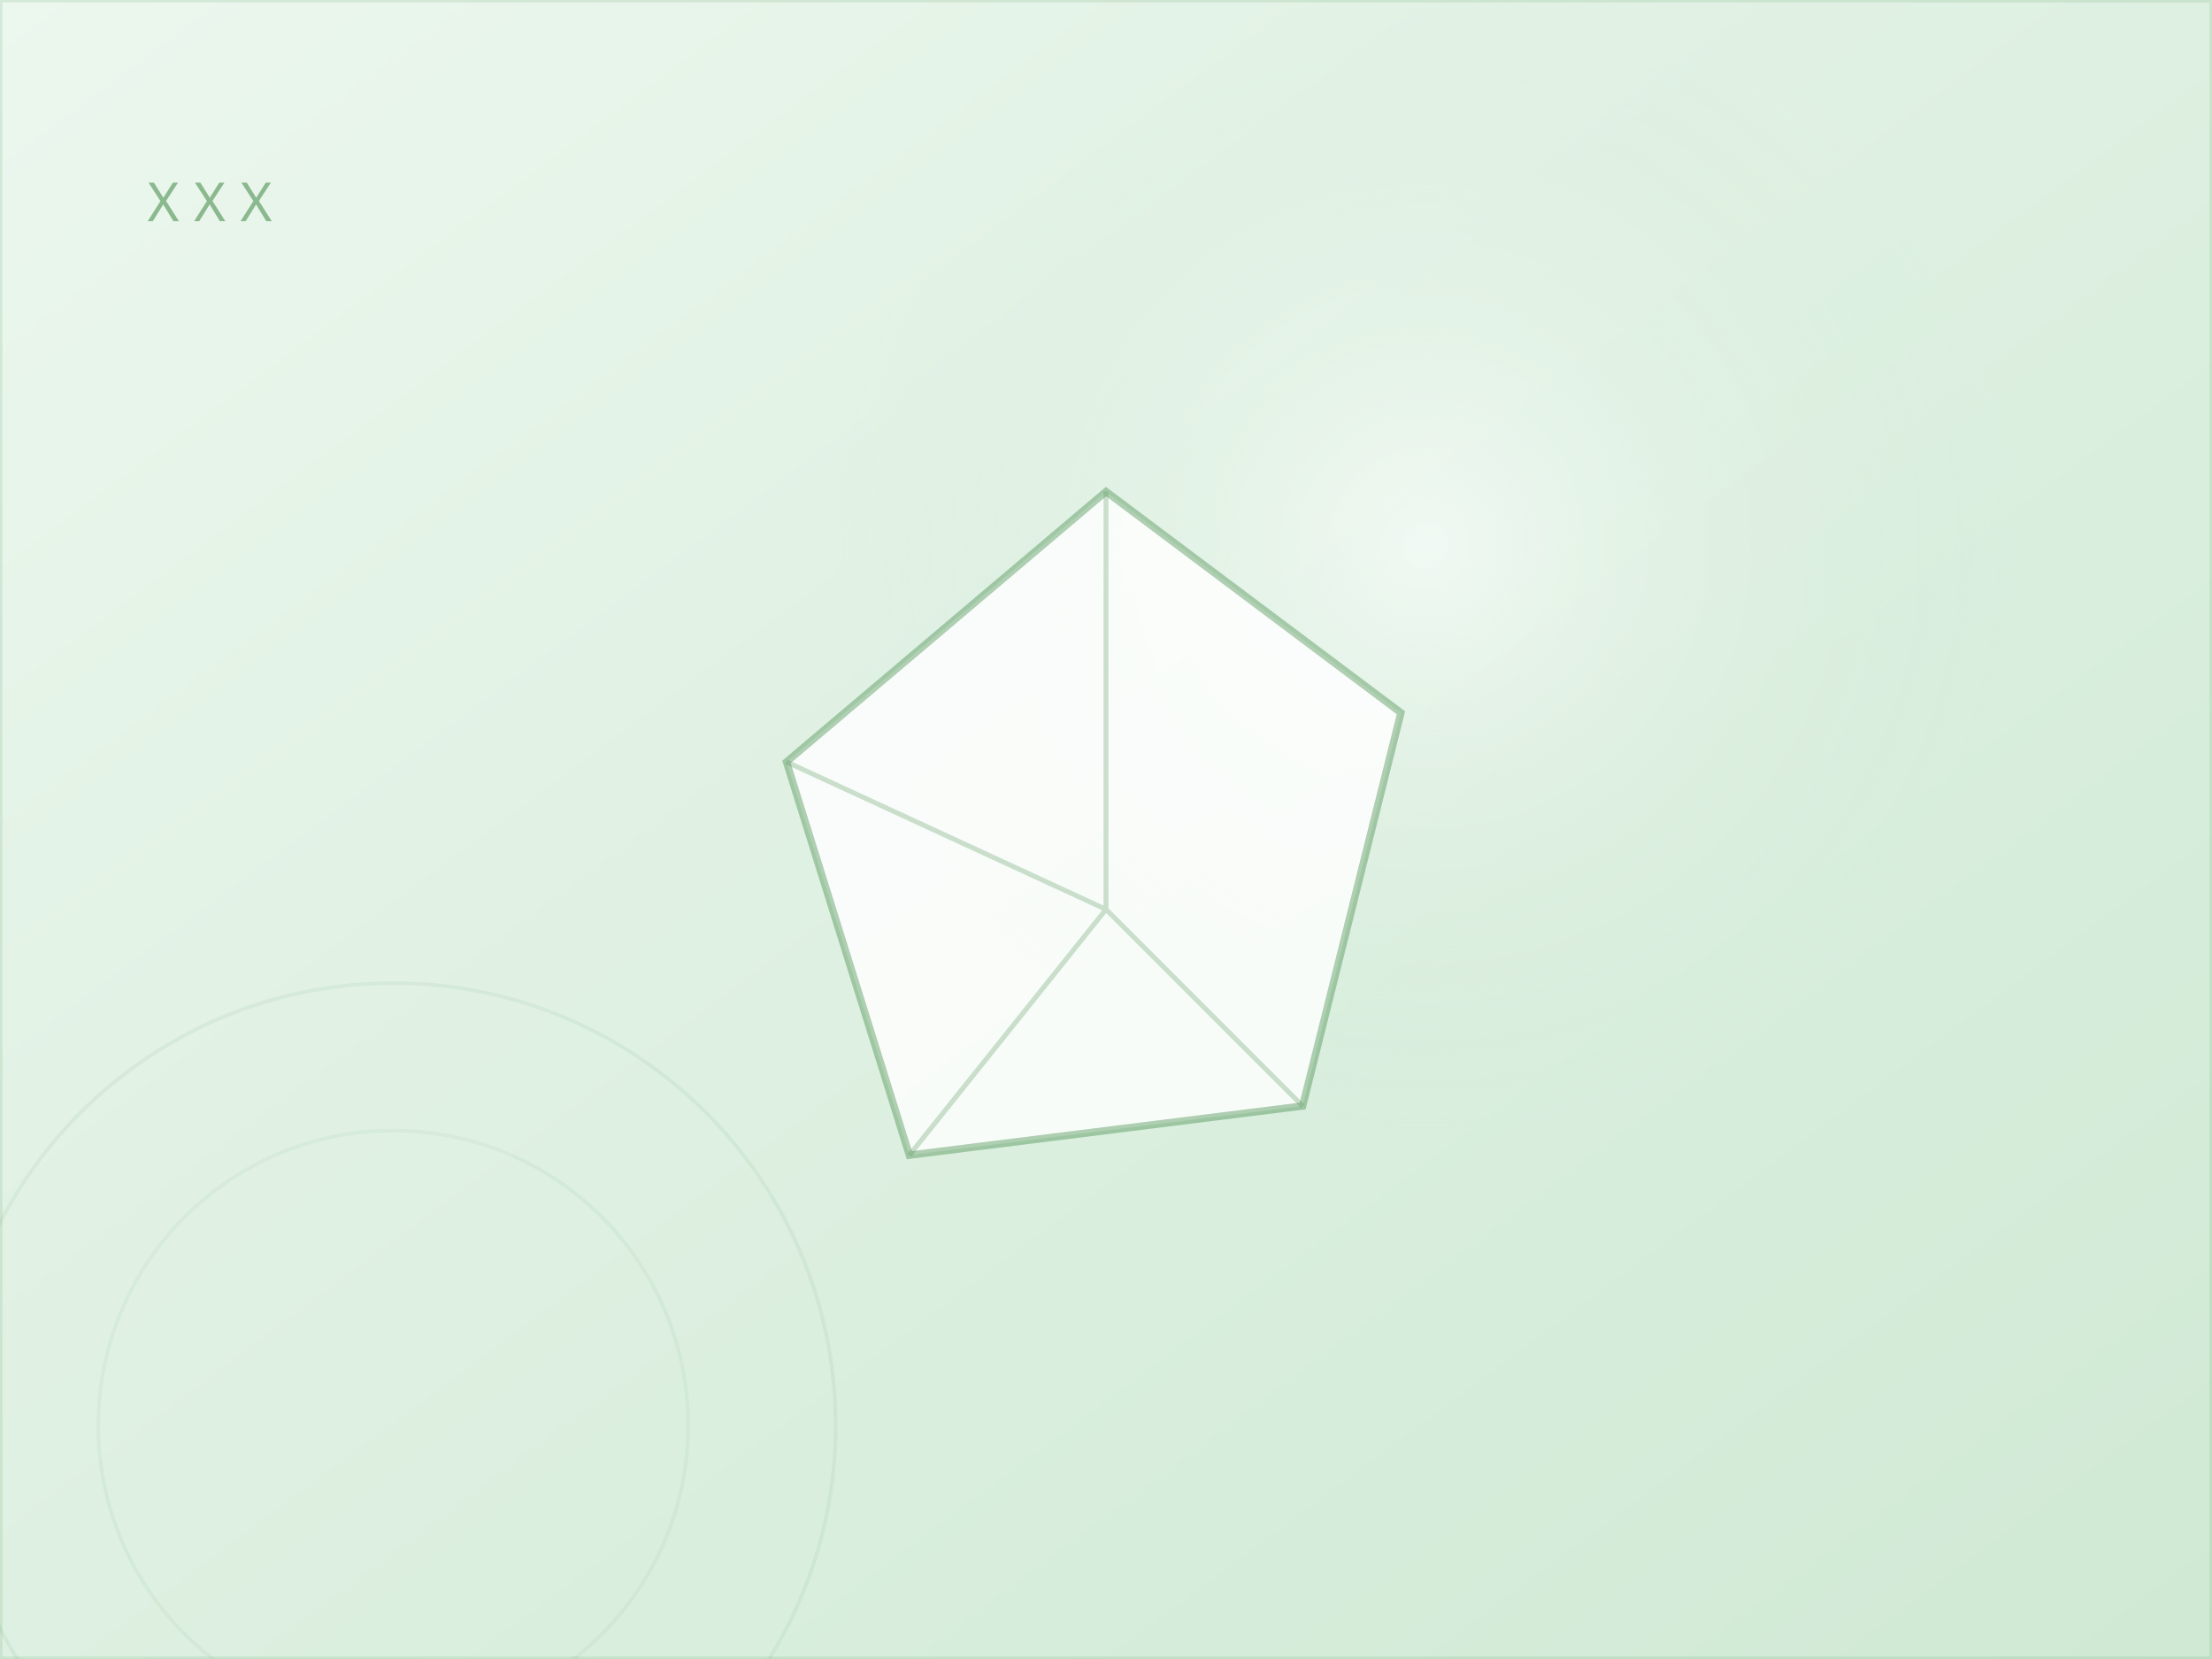
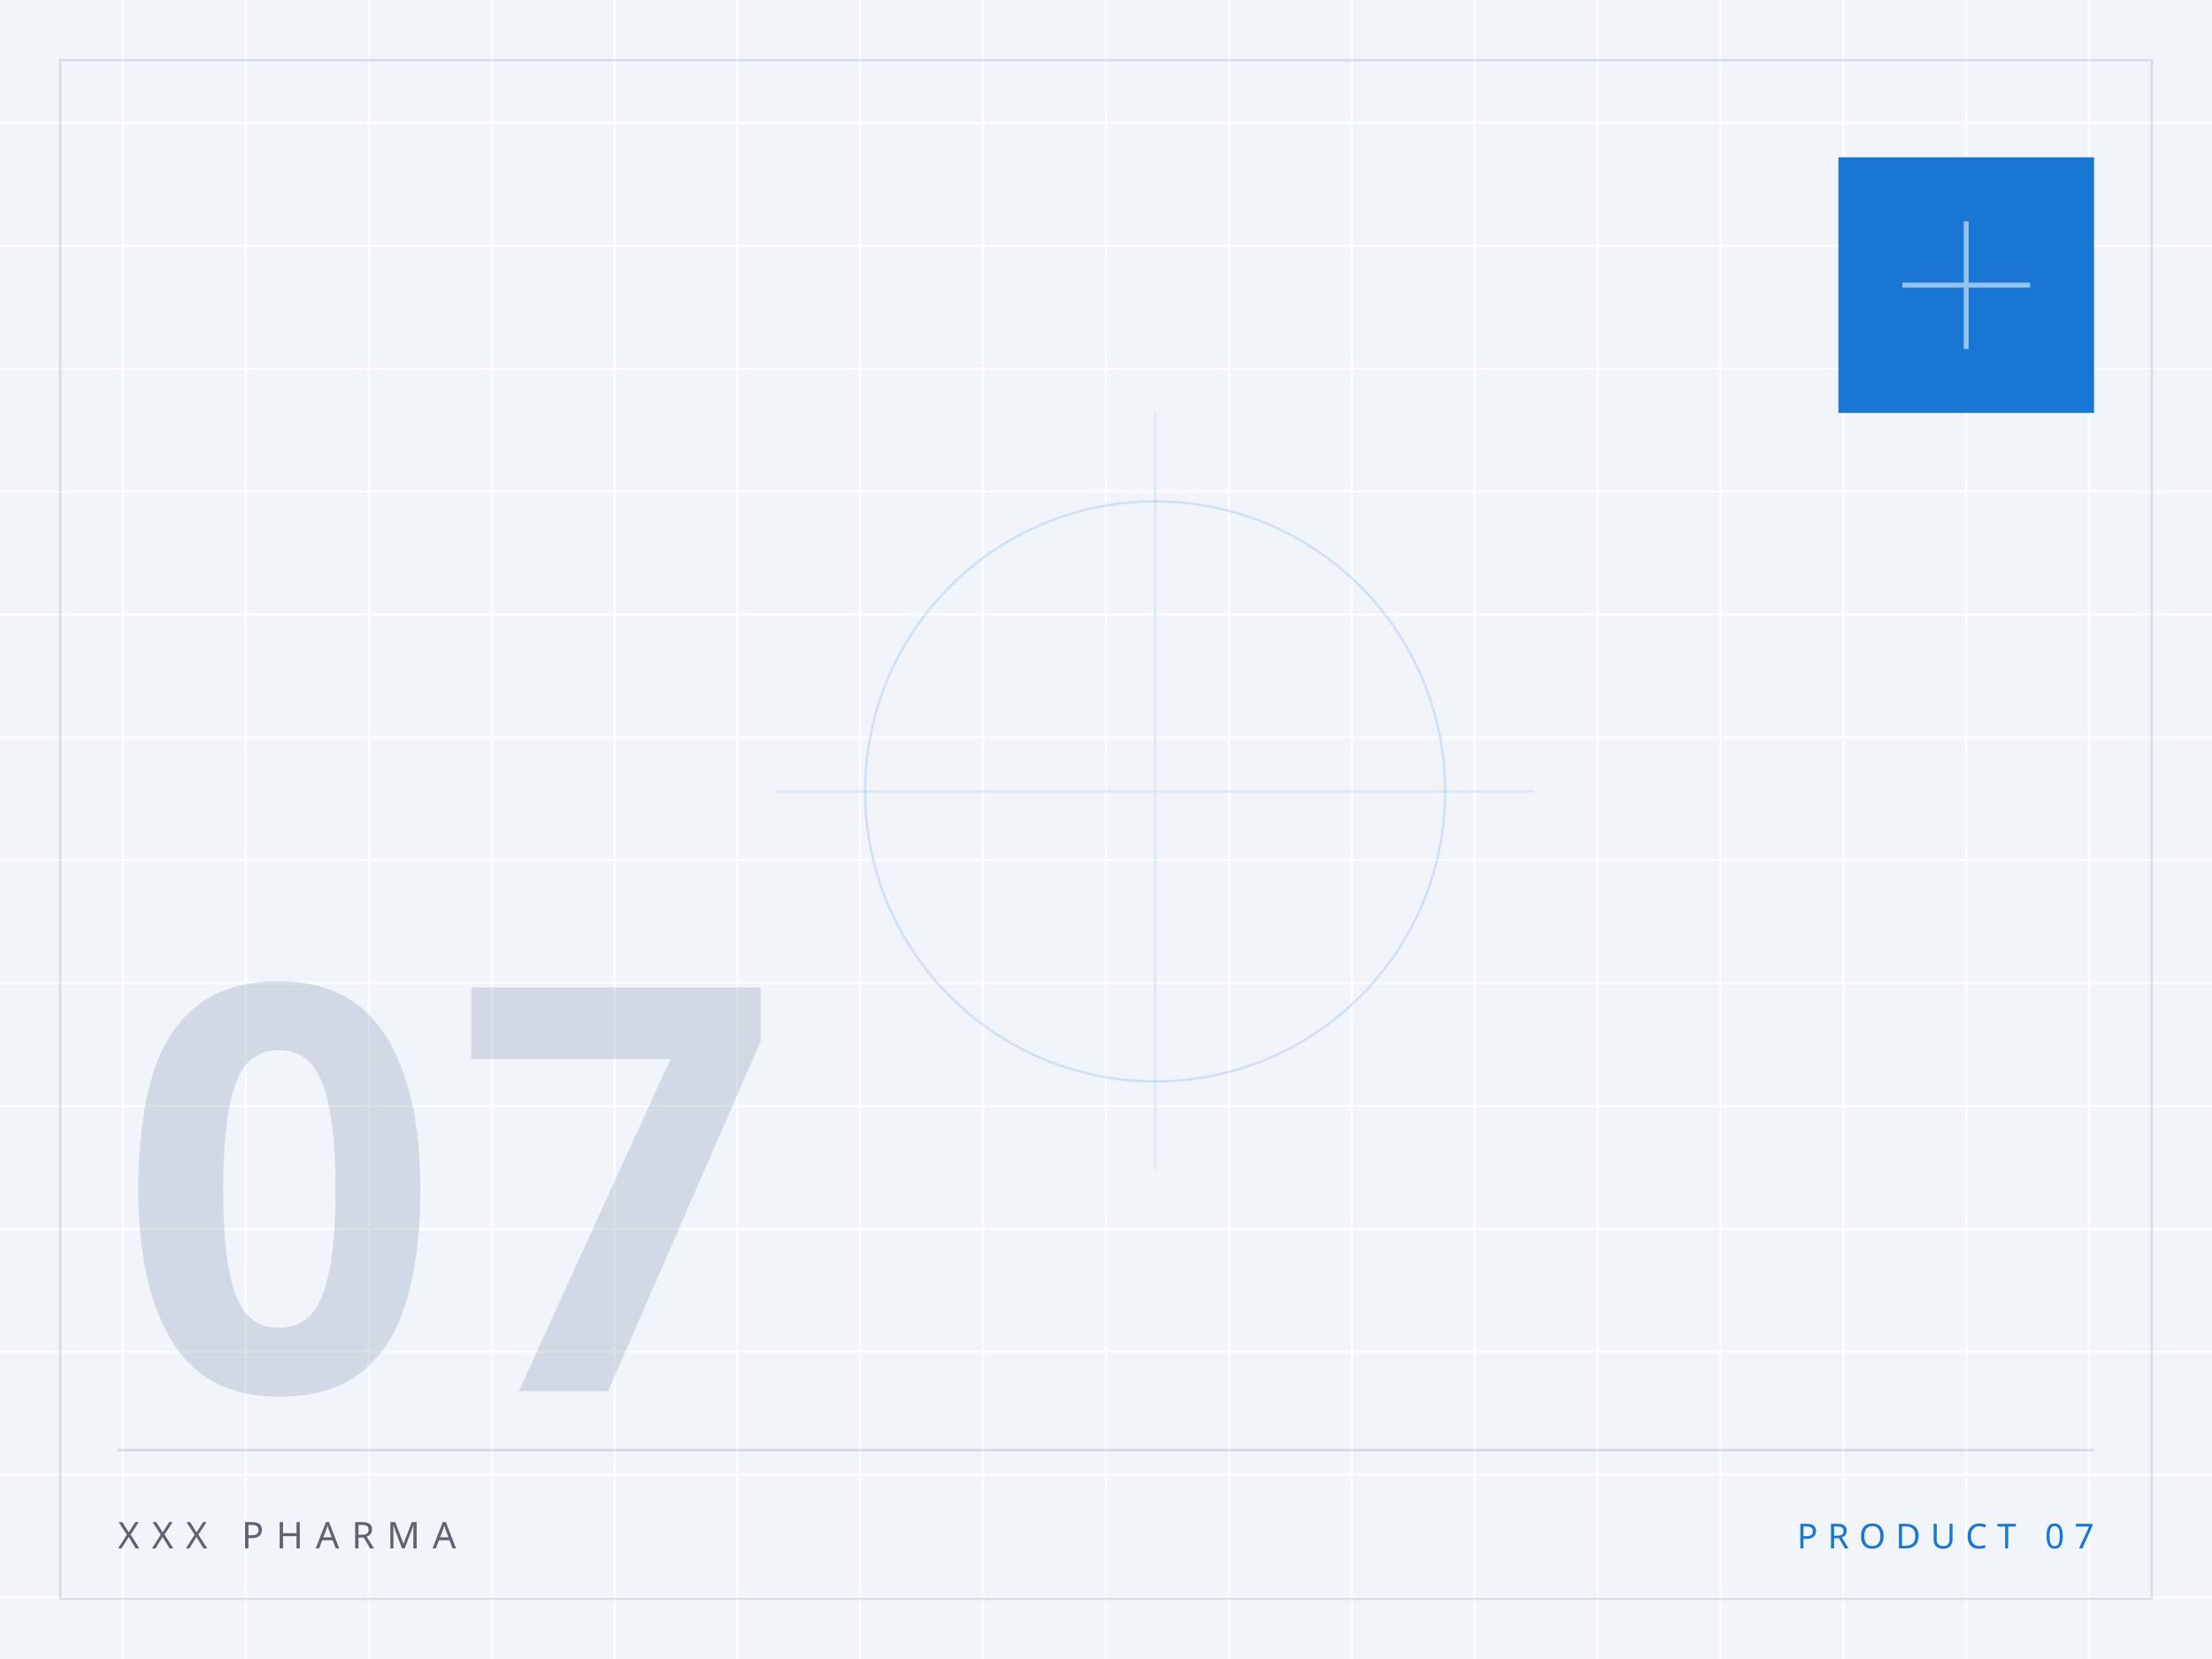
<svg xmlns="http://www.w3.org/2000/svg" viewBox="0 0 900 675" width="900" height="675" fill="none">
-   <defs>
-     <linearGradient id="bg" x1="0" y1="0" x2="1" y2="1">
-       <stop offset="0" stop-color="#ecf7ee" stop-opacity="1" />
-       <stop offset="1" stop-color="#cfe9d4" stop-opacity="1" />
-     </linearGradient>
-     <radialGradient id="halo" cx="50%" cy="50%" r="50%">
-       <stop offset="0" stop-color="#ffffff" stop-opacity="0.9" />
-       <stop offset="1" stop-color="#cfe9d4" stop-opacity="0" />
-     </radialGradient>
-   </defs>
-   <rect width="900" height="675" fill="url(#bg)" />
-   <circle cx="580" cy="222" r="240" fill="url(#halo)" />
-   <circle cx="160" cy="580" r="180" stroke="#2e7d32" stroke-opacity="0.1" stroke-width="1.5" />
-   <circle cx="160" cy="580" r="120" stroke="#2e7d32" stroke-opacity="0.08" stroke-width="1.5" />
-   <rect x="0" y="0" width="900" height="675" fill="url(#bg)" opacity="0.35" />
-   <g opacity="0.9">
-     <g transform="translate(450 350)">
-       <path d="M0 -150 L120 -60 L80 100 L-80 120 L-130 -40 Z" fill="#fff" opacity="0.9" />
-       <path d="M0 -150 L120 -60 L80 100 L-80 120 L-130 -40 Z" fill="none" stroke="#2e7d32" stroke-opacity="0.4" stroke-width="3" />
-       <path d="M0 -150 V20 L80 100 M0 20 L-80 120 M0 20 L-130 -40" stroke="#2e7d32" stroke-opacity="0.25" stroke-width="2" />
-     </g>
-   </g>
-   <text x="60" y="90" fill="#2e7d32" fill-opacity="0.5" font-family="Outfit, Segoe UI, sans-serif" font-size="22" letter-spacing="6">XXX</text>
-   <rect x="0.5" y="0.5" width="899" height="674" stroke="#2e7d32" stroke-opacity="0.12" />
+   <rect width="900" height="675" fill="#f1f5fa" />
+   <path d="M50 0V675 M100 0V675 M150 0V675 M200 0V675 M250 0V675 M300 0V675 M350 0V675 M400 0V675 M450 0V675 M500 0V675 M550 0V675 M600 0V675 M650 0V675 M700 0V675 M750 0V675 M800 0V675 M850 0V675 M0 50H900 M0 100H900 M0 150H900 M0 200H900 M0 250H900 M0 300H900 M0 350H900 M0 400H900 M0 450H900 M0 500H900 M0 550H900 M0 600H900 M0 650H900" stroke="#ffffff" stroke-opacity="0.72" stroke-width="1" />
+   <rect x="24.5" y="24.5" width="851" height="626" stroke="#0b2c56" stroke-opacity="0.12" />
+   <circle cx="470" cy="322" r="118" stroke="#1976d2" stroke-opacity="0.16" stroke-width="1" />
+   <path d="M470 168V476 M316 322H624" stroke="#1976d2" stroke-opacity="0.1" stroke-width="1" />
+   <rect x="748" y="64" width="104" height="104" fill="#1976d2" />
+   <path d="M774 116H826 M800 90V142" stroke="#ffffff" stroke-opacity="0.55" stroke-width="2" />
+   <text x="48" y="566" fill="#0b2c56" fill-opacity="0.14" font-family="Outfit, 'Noto Sans SC', 'Segoe UI', sans-serif" font-size="230" font-weight="600" letter-spacing="6">07</text>
+   <path d="M48 590H852" stroke="#0b2c56" stroke-opacity="0.14" stroke-width="1" />
+   <text x="48" y="630" fill="#5b6472" font-family="Outfit, 'Noto Sans SC', 'Segoe UI', sans-serif" font-size="15" letter-spacing="5">XXX PHARMA</text>
+   <text x="852" y="630" text-anchor="end" fill="#1976d2" font-family="Outfit, 'Noto Sans SC', 'Segoe UI', sans-serif" font-size="14" letter-spacing="4">PRODUCT 07</text>
</svg>
